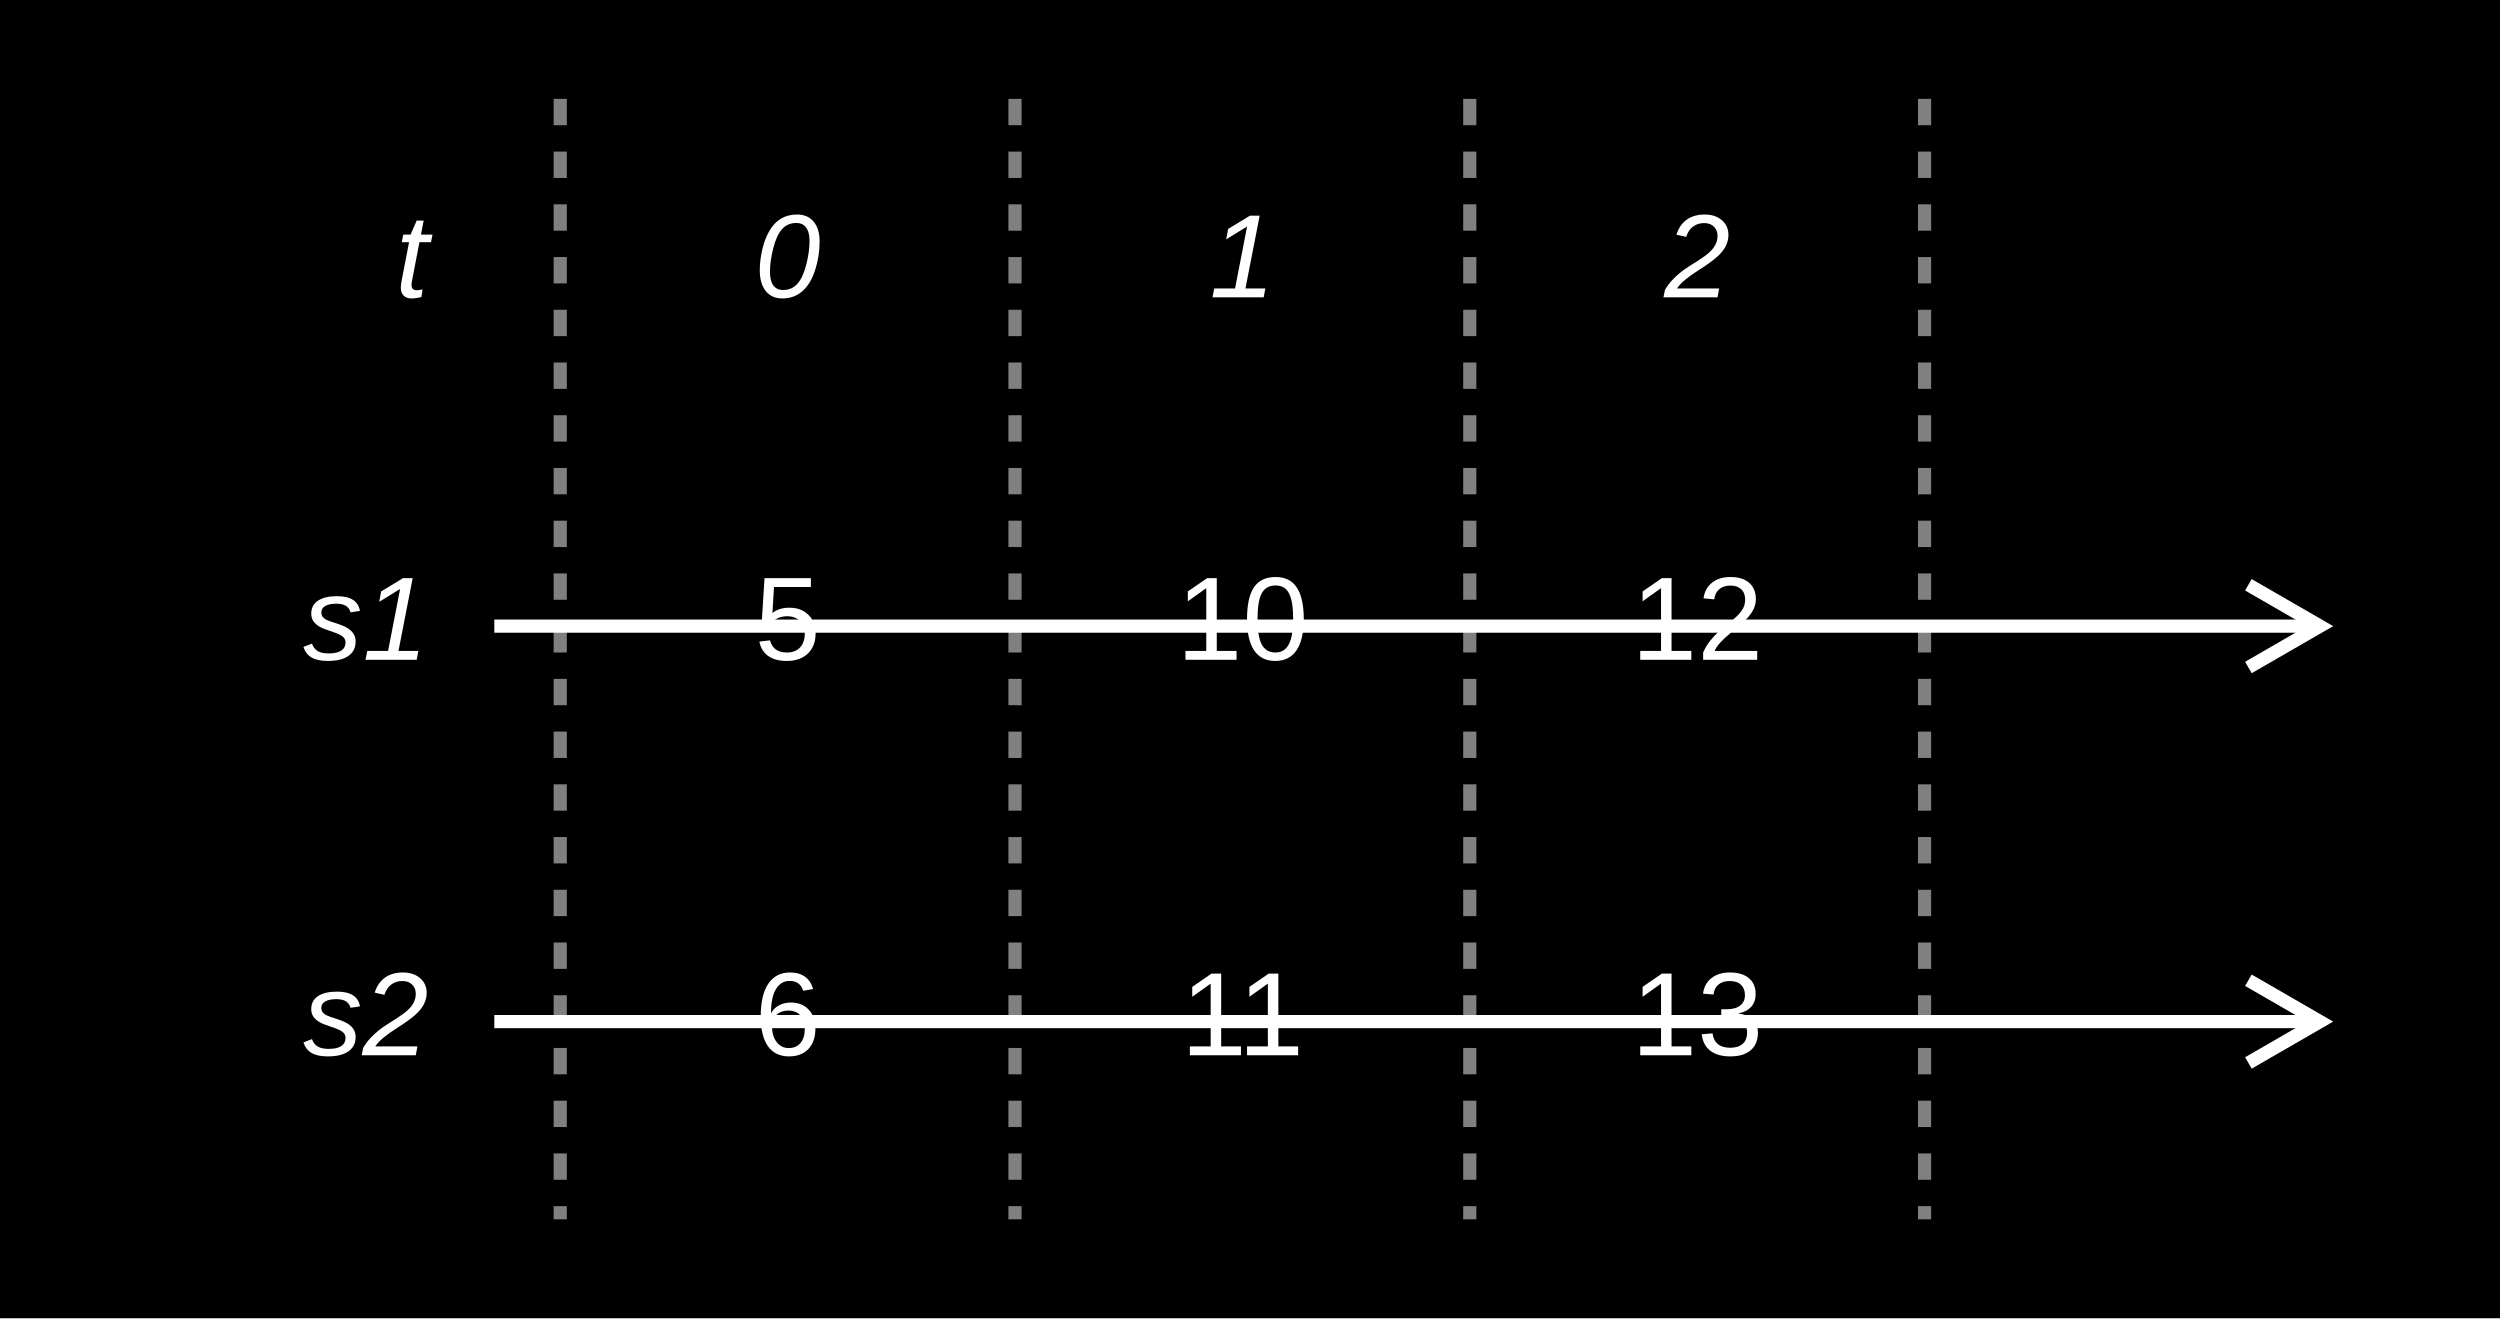
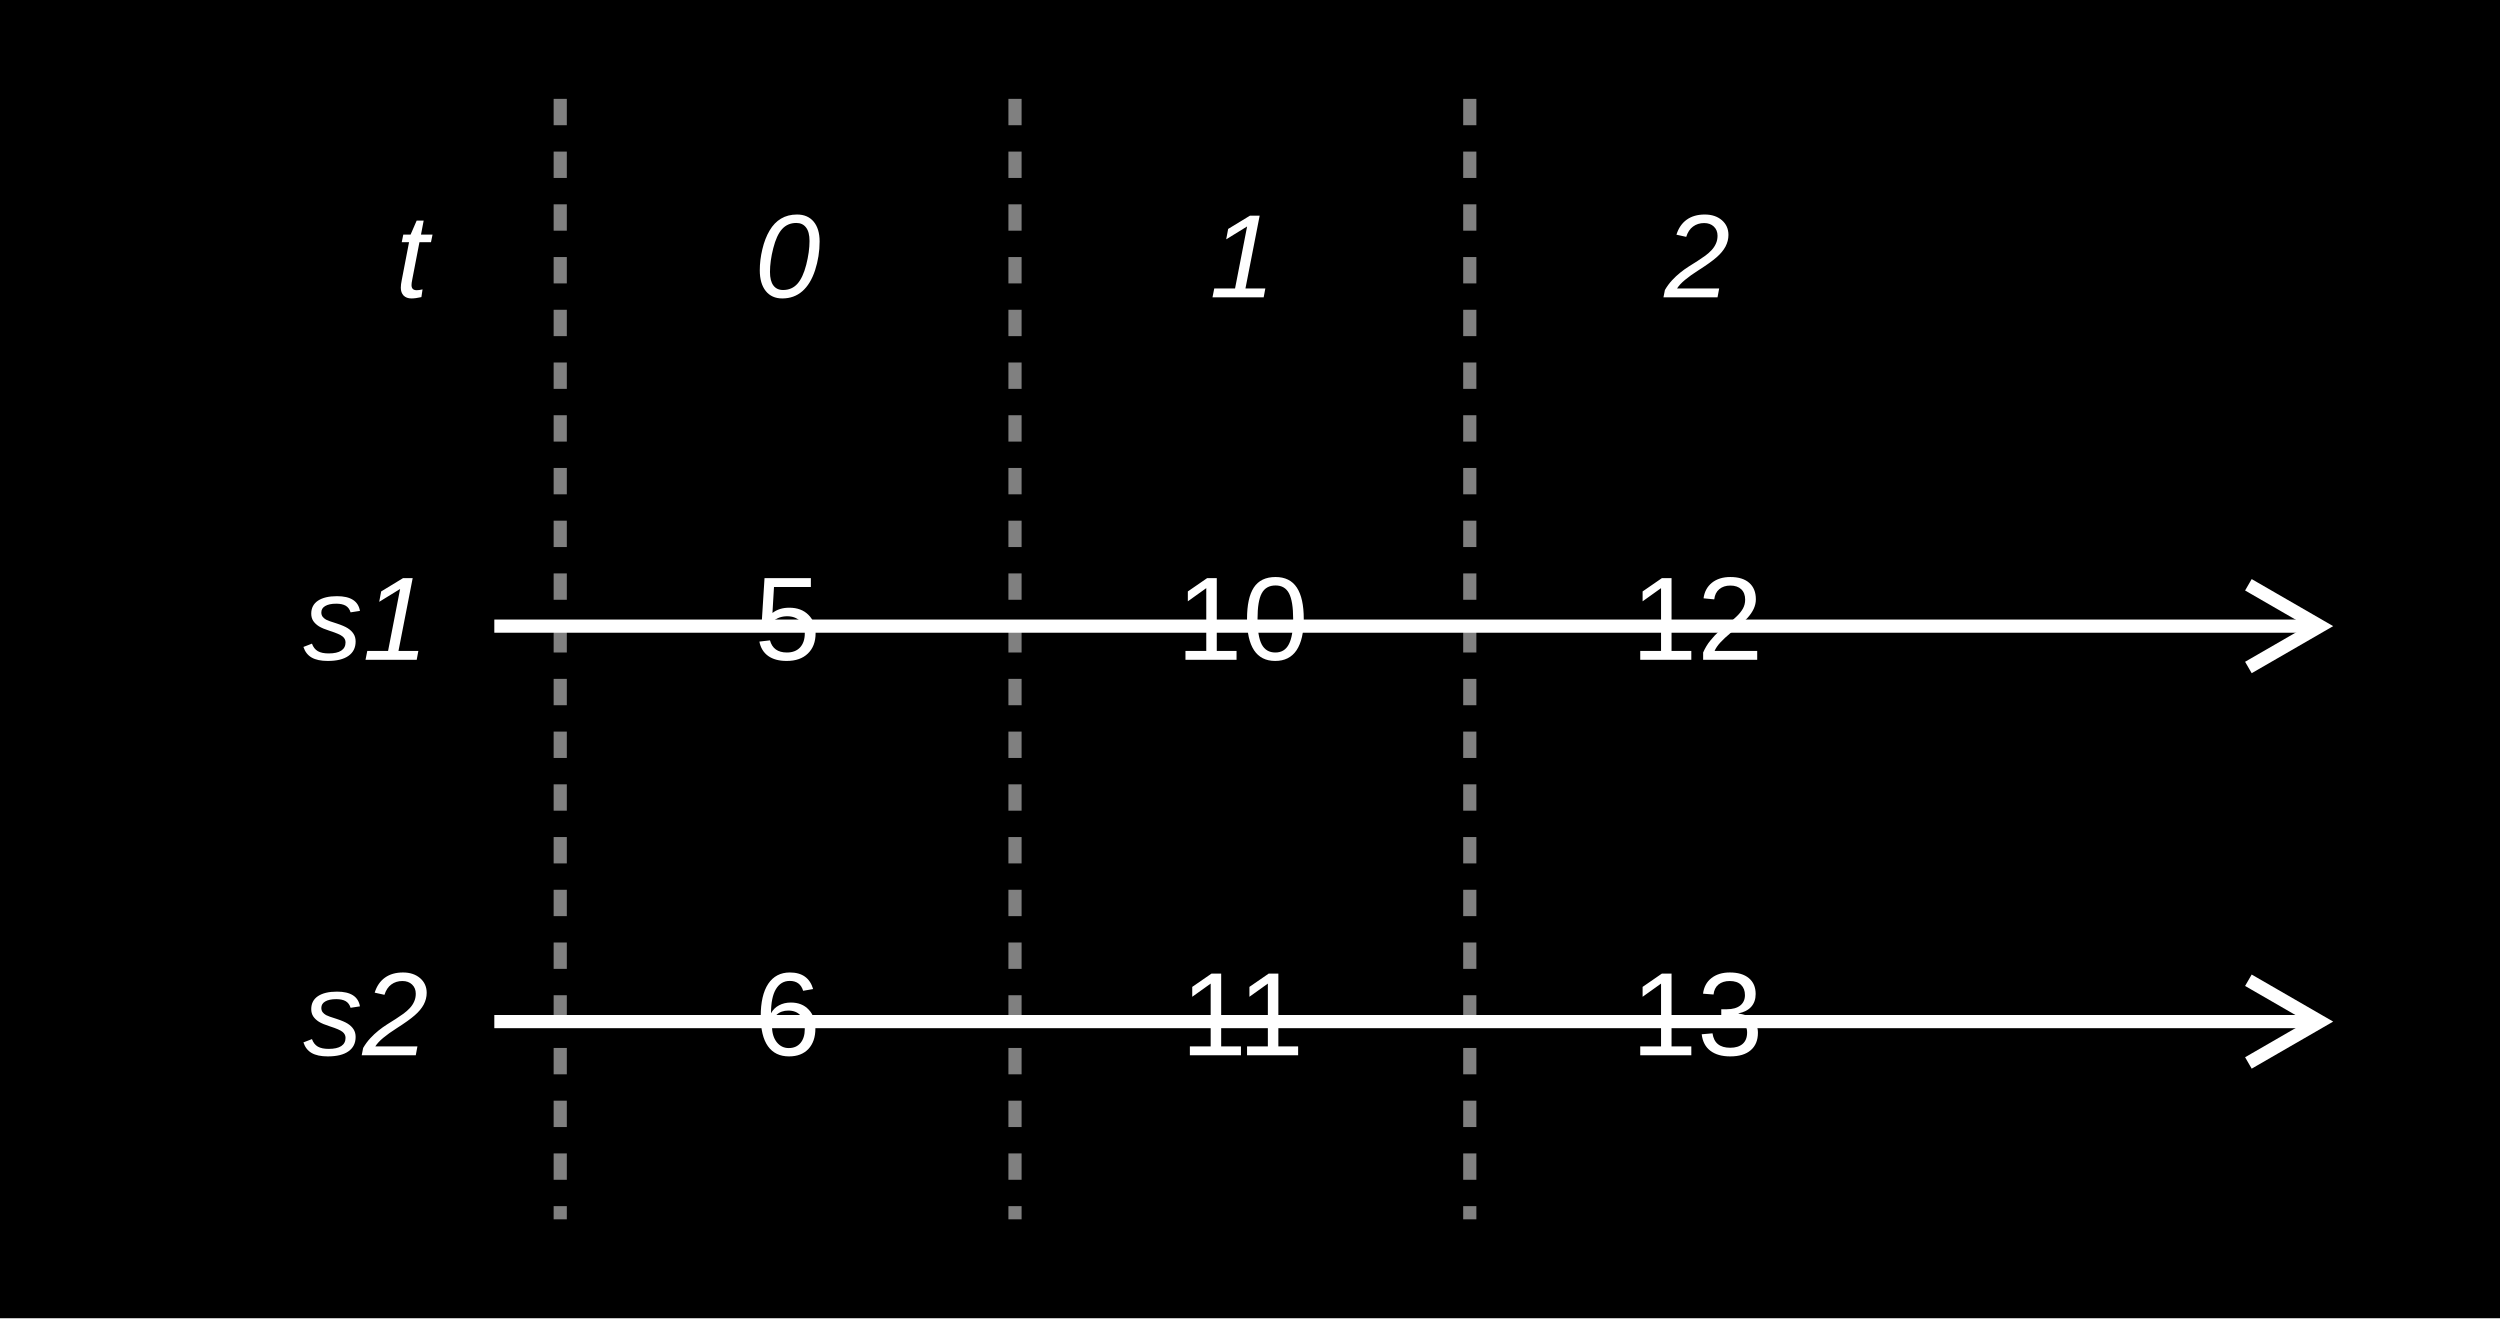
<svg xmlns="http://www.w3.org/2000/svg" viewBox="0 0 379.309 200" width="379.309" height="200">
  <rect x="0" y="0" width="379.309" height="200" fill="black" />
  <g transform="translate(25 25)">
    <g>
      <line x1="60" y1="-10" x2="60" y2="160" stroke="rgba(255, 255, 255, 0.5)" stroke-width="2" stroke-dasharray="4" />
      <line x1="129" y1="-10" x2="129" y2="160" stroke="rgba(255, 255, 255, 0.5)" stroke-width="2" stroke-dasharray="4" />
      <line x1="198" y1="-10" x2="198" y2="160" stroke="rgba(255, 255, 255, 0.5)" stroke-width="2" stroke-dasharray="4" />
-       <line x1="267" y1="-10" x2="267" y2="160" stroke="rgba(255, 255, 255, 0.5)" stroke-width="2" stroke-dasharray="4" />
    </g>
    <g>
      <text x="40" y="15" fill="white" font-family="Arial, Helvetica, sans-serif" font-size="18px" font-weight="normal" font-style="italic" dominant-baseline="middle" text-anchor="end">t</text>
      <text x="94.5" y="15" fill="white" font-family="Arial, Helvetica, sans-serif" font-size="18px" font-weight="normal" font-style="italic" dominant-baseline="middle" text-anchor="middle">0</text>
      <text x="163.5" y="15" fill="white" font-family="Arial, Helvetica, sans-serif" font-size="18px" font-weight="normal" font-style="italic" dominant-baseline="middle" text-anchor="middle">1</text>
      <text x="232.5" y="15" fill="white" font-family="Arial, Helvetica, sans-serif" font-size="18px" font-weight="normal" font-style="italic" dominant-baseline="middle" text-anchor="middle">2</text>
    </g>
    <g transform="translate(0 50)">
      <text x="94.5" y="20" fill="white" font-family="Arial, Helvetica, sans-serif" font-size="18px" font-weight="normal" font-style="normal" dominant-baseline="middle" text-anchor="middle">5</text>
      <text x="163.5" y="20" fill="white" font-family="Arial, Helvetica, sans-serif" font-size="18px" font-weight="normal" font-style="normal" dominant-baseline="middle" text-anchor="middle">10</text>
      <text x="232.5" y="20" fill="white" font-family="Arial, Helvetica, sans-serif" font-size="18px" font-weight="normal" font-style="normal" dominant-baseline="middle" text-anchor="middle">12</text>
      <line x1="50" y1="20" x2="327" y2="20" stroke="white" stroke-width="2" />
      <polyline points="317,14.226 327,20 317,25.774" fill="none" stroke="white" stroke-width="2" stroke-linecap="square" />
      <text x="40" y="20" fill="white" font-family="Arial, Helvetica, sans-serif" font-size="18px" font-weight="normal" font-style="italic" dominant-baseline="middle" text-anchor="end">s1</text>
    </g>
    <g transform="translate(0 110)">
      <text x="94.5" y="20" fill="white" font-family="Arial, Helvetica, sans-serif" font-size="18px" font-weight="normal" font-style="normal" dominant-baseline="middle" text-anchor="middle">6</text>
      <text x="163.5" y="20" fill="white" font-family="Arial, Helvetica, sans-serif" font-size="18px" font-weight="normal" font-style="normal" dominant-baseline="middle" text-anchor="middle">11</text>
      <text x="232.5" y="20" fill="white" font-family="Arial, Helvetica, sans-serif" font-size="18px" font-weight="normal" font-style="normal" dominant-baseline="middle" text-anchor="middle">13</text>
      <line x1="50" y1="20" x2="327" y2="20" stroke="white" stroke-width="2" />
      <polyline points="317,14.226 327,20 317,25.774" fill="none" stroke="white" stroke-width="2" stroke-linecap="square" />
      <text x="40" y="20" fill="white" font-family="Arial, Helvetica, sans-serif" font-size="18px" font-weight="normal" font-style="italic" dominant-baseline="middle" text-anchor="end">s2</text>
    </g>
  </g>
</svg>
